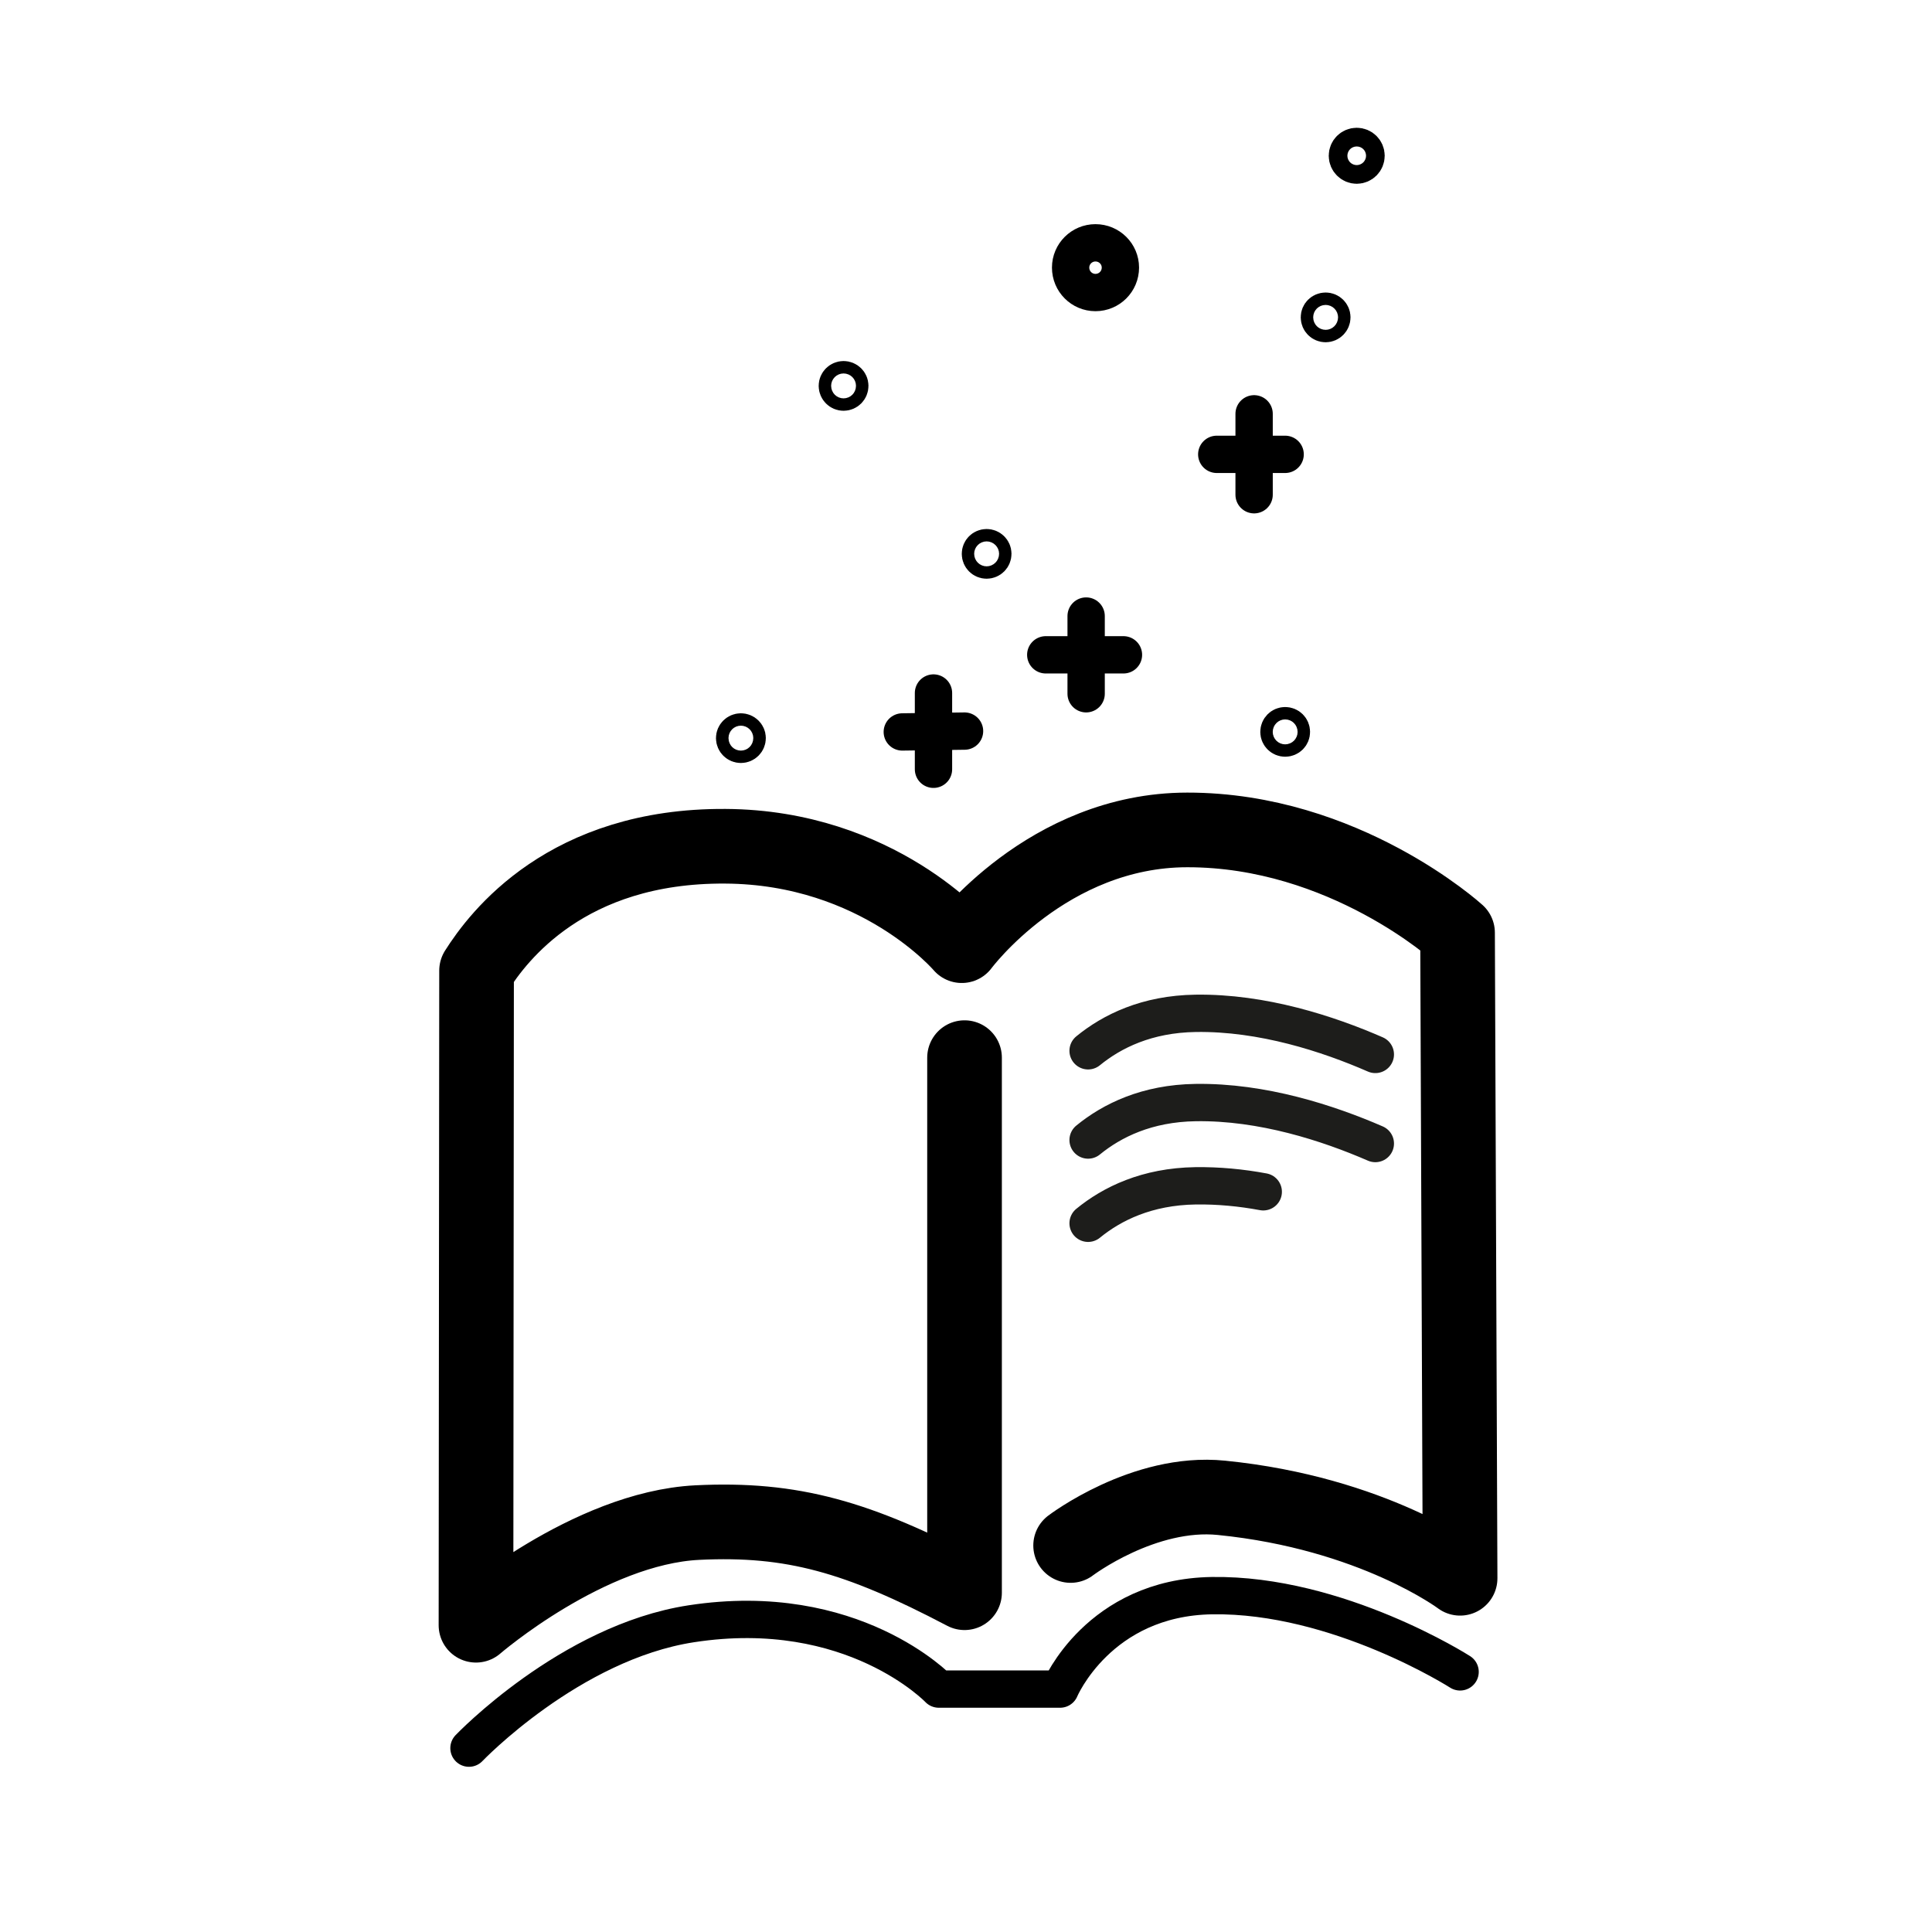
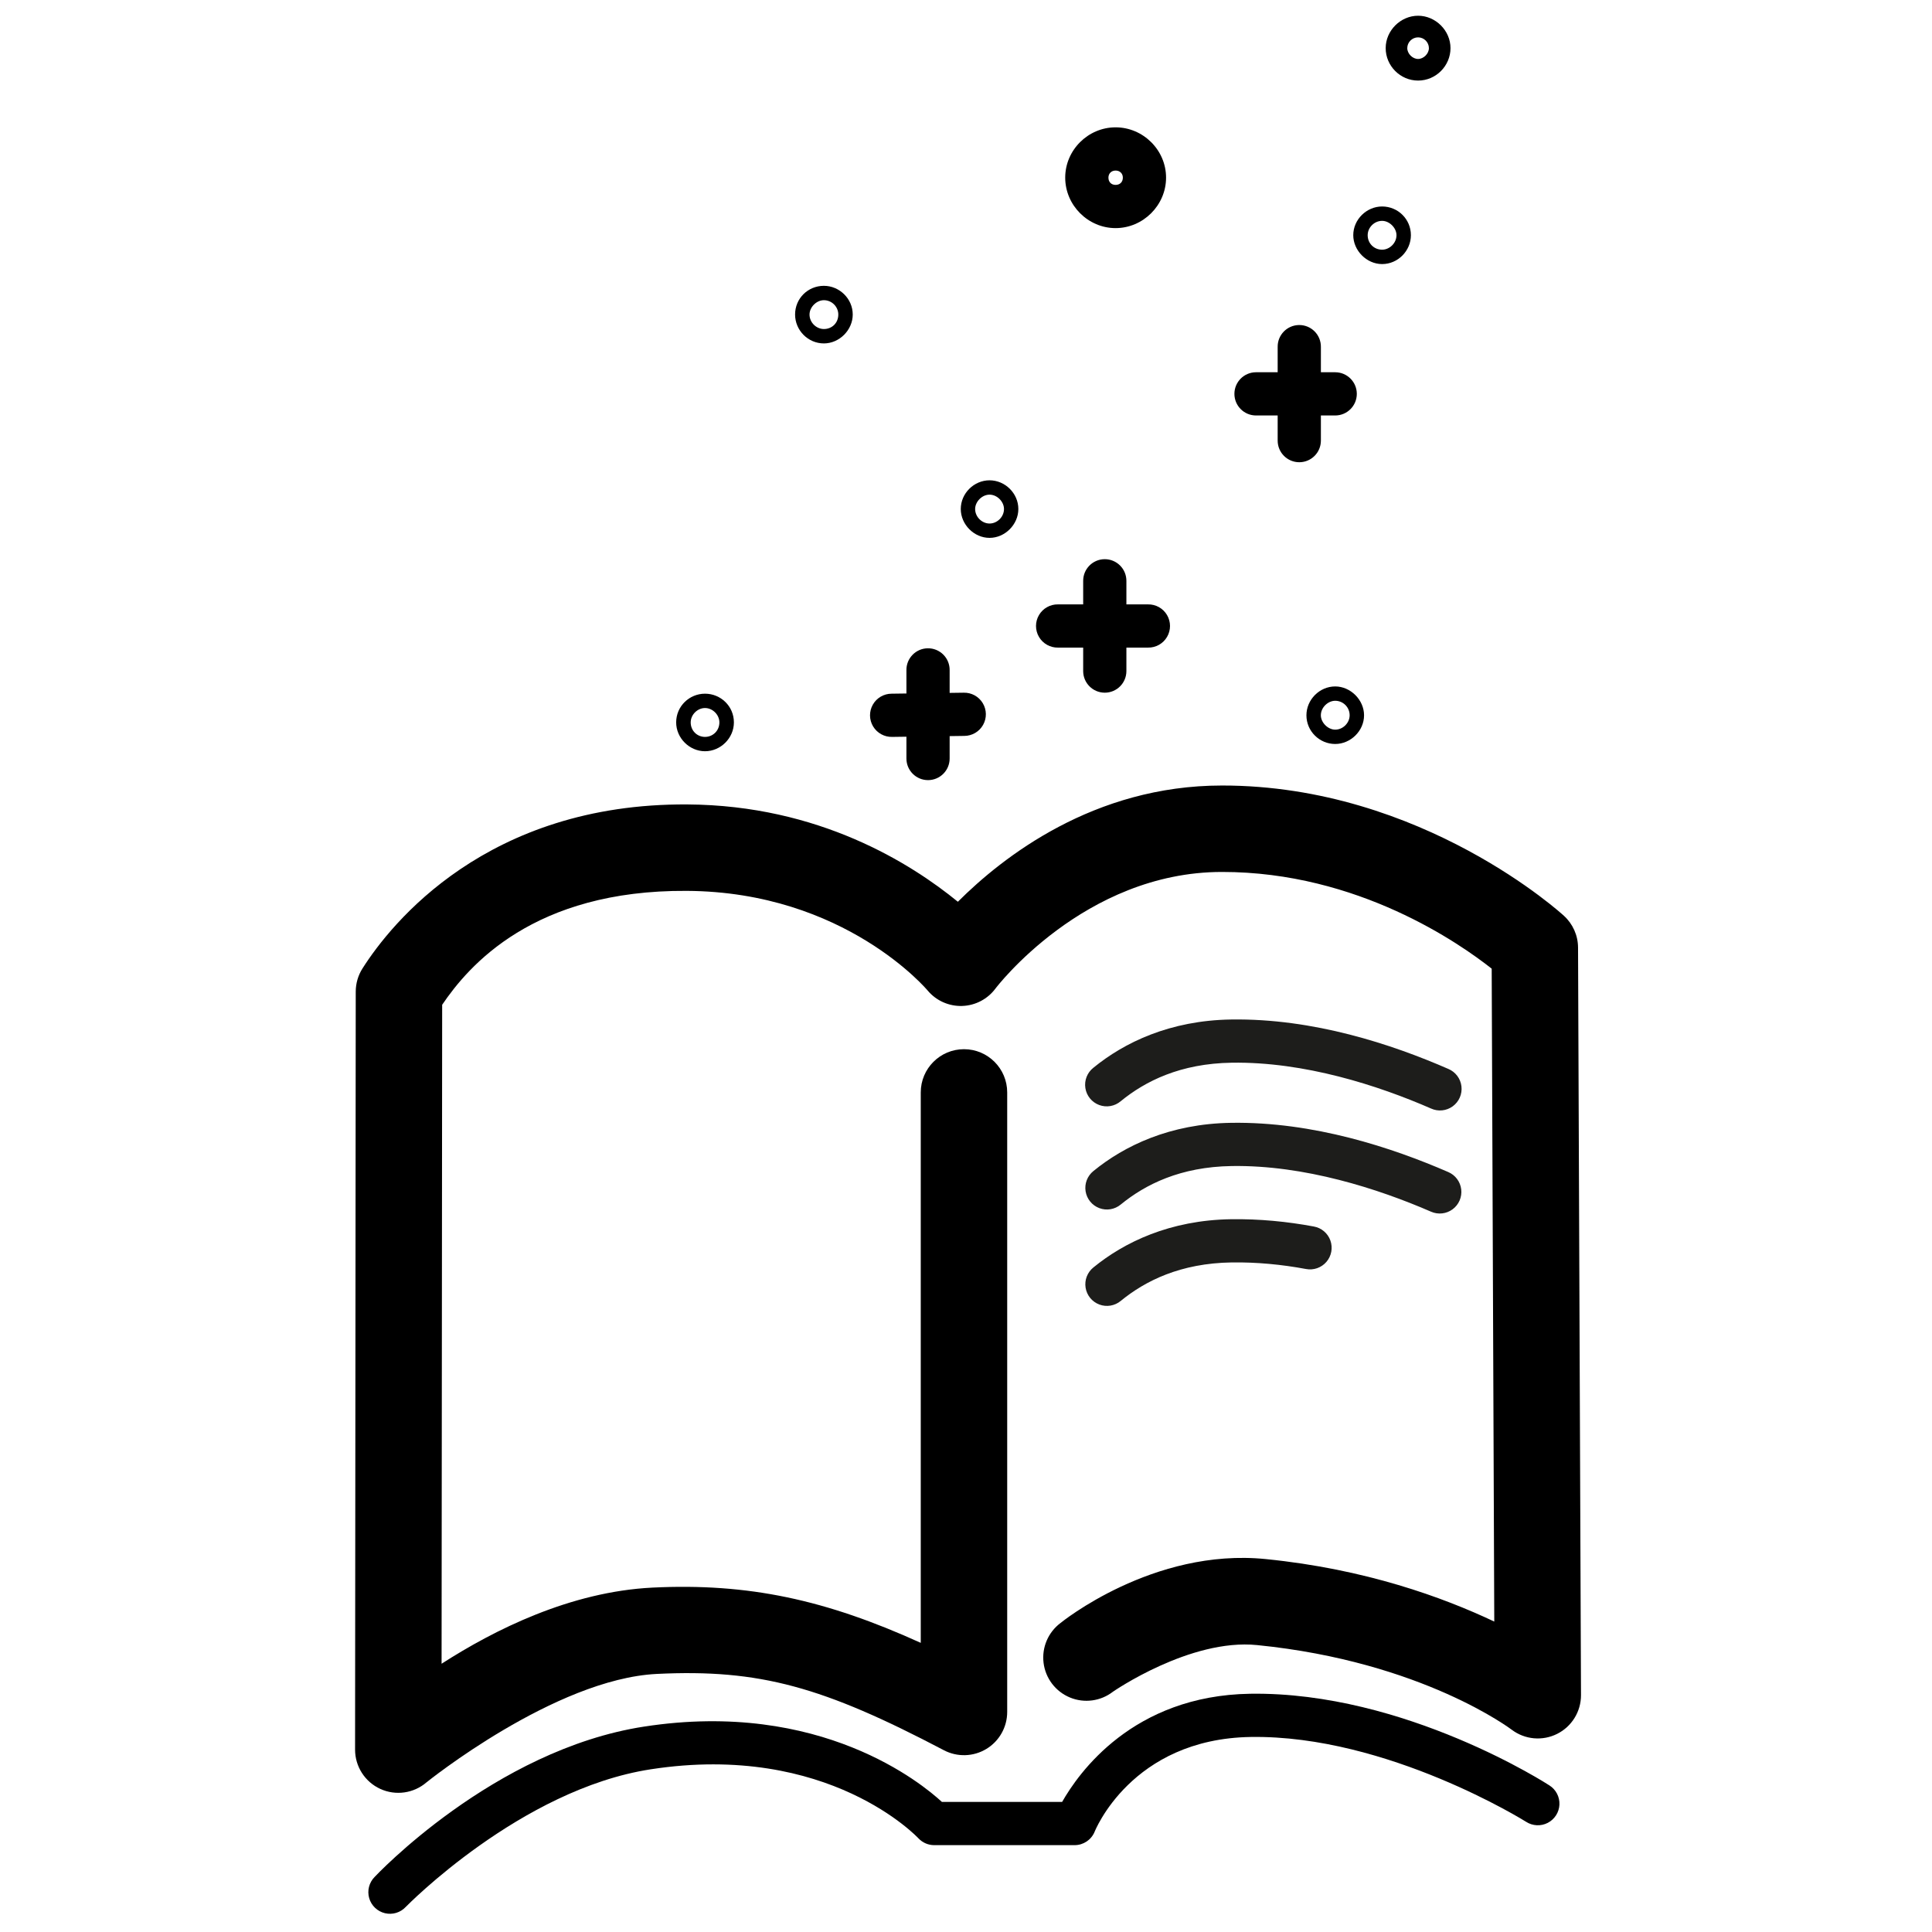
<svg xmlns="http://www.w3.org/2000/svg" version="1.1" id="Layer_1" x="0px" y="0px" width="600px" height="600px" viewBox="0 0 600 600" enable-background="new 0 0 600 600" xml:space="preserve">
-   <path fill="none" stroke="#000000" stroke-width="23.182" stroke-linecap="round" stroke-linejoin="round" stroke-miterlimit="10" d="  M299.545,328.46v166.175c-33.117-17.393-53.517-23.226-82.97-21.783c-33.844,1.678-68.756,31.879-68.756,31.879L148,301.432  c6.747-10.641,28.005-38.939,77.265-38.619c47.497,0.267,73.419,30.874,73.419,30.874s26.585-35.948,70.044-35.948  c48.768-0.043,83.926,31.921,83.926,31.921l0.791,200.488c0,0-26.943-20.276-74.119-24.987  c-24.133-2.447-46.835,14.807-46.835,14.807" />
-   <path fill="none" stroke="#000000" stroke-width="11.591" stroke-linecap="round" stroke-linejoin="round" stroke-miterlimit="10" d="  M453.445,519.216c0,0-37.904-24.261-77.047-23.673c-35.243,0.545-47.176,29.015-47.176,29.015h-37.669  c0,0-26.691-28.021-76.901-20.276c-37.674,5.79-69.007,38.619-69.007,38.619" />
-   <g>
-     <line fill="none" stroke="#000000" stroke-width="11.591" stroke-linecap="round" stroke-linejoin="round" stroke-miterlimit="10" x1="348.9" y1="203.361" x2="324.768" y2="203.361" />
-     <line fill="none" stroke="#000000" stroke-width="11.591" stroke-linecap="round" stroke-linejoin="round" stroke-miterlimit="10" x1="337.31" y1="191.321" x2="337.31" y2="215.454" />
+   <defs id="defs4821" />
+   <path style="color:#000000;font-style:normal;font-variant:normal;font-weight:normal;font-stretch:normal;font-size:medium;line-height:normal;font-family:sans-serif;font-variant-ligatures:normal;font-variant-position:normal;font-variant-caps:normal;font-variant-numeric:normal;font-variant-alternates:normal;font-feature-settings:normal;text-indent:0;text-align:start;text-decoration:none;text-decoration-line:none;text-decoration-style:solid;text-decoration-color:#000000;letter-spacing:normal;word-spacing:normal;text-transform:none;writing-mode:lr-tb;direction:ltr;text-orientation:mixed;dominant-baseline:auto;baseline-shift:baseline;text-anchor:start;white-space:normal;shape-padding:0;clip-rule:nonzero;display:inline;overflow:visible;visibility:visible;opacity:1;isolation:auto;mix-blend-mode:normal;color-interpolation:sRGB;color-interpolation-filters:linearRGB;solid-color:#000000;solid-opacity:1;vector-effect:none;fill:#000000;fill-opacity:1;fill-rule:nonzero;stroke:none;stroke-width:26.842;stroke-linecap:round;stroke-linejoin:round;stroke-miterlimit:10;stroke-dasharray:none;stroke-dashoffset:0;stroke-opacity:1;color-rendering:auto;image-rendering:auto;shape-rendering:auto;text-rendering:auto;enable-background:accumulate" d="m 379.468,243.951 c -39.829,0.005 -68.084,22.207 -81.995,36.098 -14.581,-11.918 -43.181,-29.99 -84.021,-30.223 h -0.012 c -62.194,-0.399 -91.997,36.95 -100.874,50.949 a 13.422,13.422 0 0 0 -2.087,7.176 l -0.208,235.396 a 13.422,13.422 0 0 0 22.201,10.163 c 0,0 39.801,-32.082 71.488,-33.658 32.035,-1.57 51.742,4.04 89.173,23.698 a 13.422,13.422 0 0 0 19.661,-11.882 V 339.259 a 13.422,13.422 0 1 0 -26.844,0 v 170.944 c -29.468,-13.378 -53.5,-18.62 -83.304,-17.16 a 13.422,13.422 0 0 0 -0.007,0 c -25.553,1.267 -49.135,13.121 -65.502,23.646 l 0.181,-204.649 c 8.23,-12.129 28.356,-35.681 75.959,-35.372 a 13.422,13.422 0 0 0 0.012,0 c 49.258,0.277 74.846,31 74.846,31 a 13.422,13.422 0 0 0 21.032,-0.692 c 0,0 27.393,-36.184 70.312,-36.184 a 13.422,13.422 0 0 0 0.012,0 c 42.297,-0.037 74.022,22.351 83.768,30.035 l 0.801,202.765 c -15.918,-7.533 -39.963,-16.306 -70.954,-19.404 -35.083,-3.557 -63.706,19.813 -63.706,19.813 a 13.422,13.422 0 1 0 16.242,21.371 c 0,0 23.952,-16.587 44.755,-14.478 a 13.422,13.422 0 0 0 0.02,0.002 c 51.338,5.127 79.084,26.301 79.084,26.301 a 13.422,13.422 0 0 0 21.491,-10.778 l -0.916,-232.14 a 13.422,13.422 0 0 0 -4.392,-9.878 c 0,0 -43.872,-40.501 -106.204,-40.451 z" id="path4776" />
+   <path style="color:#000000;font-style:normal;font-variant:normal;font-weight:normal;font-stretch:normal;font-size:medium;line-height:normal;font-family:sans-serif;font-variant-ligatures:normal;font-variant-position:normal;font-variant-caps:normal;font-variant-numeric:normal;font-variant-alternates:normal;font-feature-settings:normal;text-indent:0;text-align:start;text-decoration:none;text-decoration-line:none;text-decoration-style:solid;text-decoration-color:#000000;letter-spacing:normal;word-spacing:normal;text-transform:none;writing-mode:lr-tb;direction:ltr;text-orientation:mixed;dominant-baseline:auto;baseline-shift:baseline;text-anchor:start;white-space:normal;shape-padding:0;clip-rule:nonzero;display:inline;overflow:visible;visibility:visible;opacity:1;isolation:auto;mix-blend-mode:normal;color-interpolation:sRGB;color-interpolation-filters:linearRGB;solid-color:#000000;solid-opacity:1;vector-effect:none;fill:#000000;fill-opacity:1;fill-rule:nonzero;stroke:none;stroke-width:13.421;stroke-linecap:round;stroke-linejoin:round;stroke-miterlimit:10;stroke-dasharray:none;stroke-dashoffset:0;stroke-opacity:1;color-rendering:auto;image-rendering:auto;shape-rendering:auto;text-rendering:auto;enable-background:accumulate" d="m 388.257,526.01 c -36.51,0.565 -53.334,24.681 -58.405,33.594 h -37.335 c -5.964,-5.489 -37.542,-31.869 -92.463,-23.397 l 0.005,-0.002 c -46.834,7.198 -83.736,46.718 -83.736,46.718 a 6.711,6.711 0 1 0 9.709,9.265 c 0,0 35.657,-36.507 76.067,-42.717 a 6.711,6.711 0 0 0 0.002,0 c 55.373,-8.541 83.162,21.473 83.162,21.473 a 6.711,6.711 0 0 0 4.858,2.083 h 43.617 a 6.711,6.711 0 0 0 6.187,-4.116 c 0,0 11.322,-28.903 48.536,-29.481 42.486,-0.638 85.493,26.353 85.493,26.353 a 6.711,6.711 0 1 0 7.235,-11.305 c 0,0 -44.769,-29.191 -92.929,-28.468 a 6.711,6.711 0 0 0 -0.002,0 z" id="path4778" />
+   <g id="g4784" transform="matrix(1.157882,0,0,1.157882,-47.46452,-41.06025)">
+     <path style="color:#000000;font-style:normal;font-variant:normal;font-weight:normal;font-stretch:normal;font-size:medium;line-height:normal;font-family:sans-serif;font-variant-ligatures:normal;font-variant-position:normal;font-variant-caps:normal;font-variant-numeric:normal;font-variant-alternates:normal;font-feature-settings:normal;text-indent:0;text-align:start;text-decoration:none;text-decoration-line:none;text-decoration-style:solid;text-decoration-color:#000000;letter-spacing:normal;word-spacing:normal;text-transform:none;writing-mode:lr-tb;direction:ltr;text-orientation:mixed;dominant-baseline:auto;baseline-shift:baseline;text-anchor:start;white-space:normal;shape-padding:0;clip-rule:nonzero;display:inline;overflow:visible;visibility:visible;opacity:1;isolation:auto;mix-blend-mode:normal;color-interpolation:sRGB;color-interpolation-filters:linearRGB;solid-color:#000000;solid-opacity:1;vector-effect:none;fill:#000000;fill-opacity:1;fill-rule:nonzero;stroke:none;stroke-width:11.591;stroke-linecap:round;stroke-linejoin:round;stroke-miterlimit:10;stroke-dasharray:none;stroke-dashoffset:0;stroke-opacity:1;color-rendering:auto;image-rendering:auto;shape-rendering:auto;text-rendering:auto;enable-background:accumulate" d="m 324.768,197.566 a 5.796,5.796 0 1 0 0,11.59 h 24.133 a 5.796,5.796 0 1 0 0,-11.59 z" id="line4780" />
+     <path style="color:#000000;font-style:normal;font-variant:normal;font-weight:normal;font-stretch:normal;font-size:medium;line-height:normal;font-family:sans-serif;font-variant-ligatures:normal;font-variant-position:normal;font-variant-caps:normal;font-variant-numeric:normal;font-variant-alternates:normal;font-feature-settings:normal;text-indent:0;text-align:start;text-decoration:none;text-decoration-line:none;text-decoration-style:solid;text-decoration-color:#000000;letter-spacing:normal;word-spacing:normal;text-transform:none;writing-mode:lr-tb;direction:ltr;text-orientation:mixed;dominant-baseline:auto;baseline-shift:baseline;text-anchor:start;white-space:normal;shape-padding:0;clip-rule:nonzero;display:inline;overflow:visible;visibility:visible;opacity:1;isolation:auto;mix-blend-mode:normal;color-interpolation:sRGB;color-interpolation-filters:linearRGB;solid-color:#000000;solid-opacity:1;vector-effect:none;fill:#000000;fill-opacity:1;fill-rule:nonzero;stroke:none;stroke-width:11.591;stroke-linecap:round;stroke-linejoin:round;stroke-miterlimit:10;stroke-dasharray:none;stroke-dashoffset:0;stroke-opacity:1;color-rendering:auto;image-rendering:auto;shape-rendering:auto;text-rendering:auto;enable-background:accumulate" d="m 337.223,185.443 a 5.796,5.796 0 0 0 -5.709,5.877 v 24.133 a 5.796,5.796 0 1 0 11.592,0 v -24.133 a 5.796,5.796 0 0 0 -5.883,-5.877 z" id="line4782" />
  </g>
-   <g>
-     <line fill="none" stroke="#000000" stroke-width="11.591" stroke-linecap="round" stroke-linejoin="round" stroke-miterlimit="10" x1="280.214" y1="227.312" x2="299.545" y2="227.046" />
-     <line fill="none" stroke="#000000" stroke-width="11.591" stroke-linecap="round" stroke-linejoin="round" stroke-miterlimit="10" x1="289.903" y1="215.22" x2="289.903" y2="238.904" />
+   <g id="g4790" transform="matrix(1.157882,0,0,1.157882,-47.46452,-41.06025)">
+     <path style="color:#000000;font-style:normal;font-variant:normal;font-weight:normal;font-stretch:normal;font-size:medium;line-height:normal;font-family:sans-serif;font-variant-ligatures:normal;font-variant-position:normal;font-variant-caps:normal;font-variant-numeric:normal;font-variant-alternates:normal;font-feature-settings:normal;text-indent:0;text-align:start;text-decoration:none;text-decoration-line:none;text-decoration-style:solid;text-decoration-color:#000000;letter-spacing:normal;word-spacing:normal;text-transform:none;writing-mode:lr-tb;direction:ltr;text-orientation:mixed;dominant-baseline:auto;baseline-shift:baseline;text-anchor:start;white-space:normal;shape-padding:0;clip-rule:nonzero;display:inline;overflow:visible;visibility:visible;opacity:1;isolation:auto;mix-blend-mode:normal;color-interpolation:sRGB;color-interpolation-filters:linearRGB;solid-color:#000000;solid-opacity:1;vector-effect:none;fill:#000000;fill-opacity:1;fill-rule:nonzero;stroke:none;stroke-width:11.591;stroke-linecap:round;stroke-linejoin:round;stroke-miterlimit:10;stroke-dasharray:none;stroke-dashoffset:0;stroke-opacity:1;color-rendering:auto;image-rendering:auto;shape-rendering:auto;text-rendering:auto;enable-background:accumulate" d="m 299.465,221.252 -19.33,0.266 a 5.796,5.796 0 1 0 0.158,11.59 L 299.625,232.842 a 5.796,5.796 0 1 0 -0.16,-11.59 z" id="line4786" />
+     <path style="color:#000000;font-style:normal;font-variant:normal;font-weight:normal;font-stretch:normal;font-size:medium;line-height:normal;font-family:sans-serif;font-variant-ligatures:normal;font-variant-position:normal;font-variant-caps:normal;font-variant-numeric:normal;font-variant-alternates:normal;font-feature-settings:normal;text-indent:0;text-align:start;text-decoration:none;text-decoration-line:none;text-decoration-style:solid;text-decoration-color:#000000;letter-spacing:normal;word-spacing:normal;text-transform:none;writing-mode:lr-tb;direction:ltr;text-orientation:mixed;dominant-baseline:auto;baseline-shift:baseline;text-anchor:start;white-space:normal;shape-padding:0;clip-rule:nonzero;display:inline;overflow:visible;visibility:visible;opacity:1;isolation:auto;mix-blend-mode:normal;color-interpolation:sRGB;color-interpolation-filters:linearRGB;solid-color:#000000;solid-opacity:1;vector-effect:none;fill:#000000;fill-opacity:1;fill-rule:nonzero;stroke:none;stroke-width:11.591;stroke-linecap:round;stroke-linejoin:round;stroke-miterlimit:10;stroke-dasharray:none;stroke-dashoffset:0;stroke-opacity:1;color-rendering:auto;image-rendering:auto;shape-rendering:auto;text-rendering:auto;enable-background:accumulate" d="m 289.816,209.342 a 5.796,5.796 0 0 0 -5.709,5.879 v 23.684 a 5.796,5.796 0 1 0 11.592,0 v -23.684 a 5.796,5.796 0 0 0 -5.883,-5.879 z" id="line4788" />
  </g>
-   <g>
-     <line fill="none" stroke="#000000" stroke-width="11.591" stroke-linecap="round" stroke-linejoin="round" stroke-miterlimit="10" x1="377.873" y1="141.101" x2="399.111" y2="141.101" />
-     <line fill="none" stroke="#000000" stroke-width="11.591" stroke-linecap="round" stroke-linejoin="round" stroke-miterlimit="10" x1="389.475" y1="128.516" x2="389.475" y2="153.643" />
+   <g id="g4796" transform="matrix(1.157882,0,0,1.157882,-47.46452,-41.06025)">
+     <path style="color:#000000;font-style:normal;font-variant:normal;font-weight:normal;font-stretch:normal;font-size:medium;line-height:normal;font-family:sans-serif;font-variant-ligatures:normal;font-variant-position:normal;font-variant-caps:normal;font-variant-numeric:normal;font-variant-alternates:normal;font-feature-settings:normal;text-indent:0;text-align:start;text-decoration:none;text-decoration-line:none;text-decoration-style:solid;text-decoration-color:#000000;letter-spacing:normal;word-spacing:normal;text-transform:none;writing-mode:lr-tb;direction:ltr;text-orientation:mixed;dominant-baseline:auto;baseline-shift:baseline;text-anchor:start;white-space:normal;shape-padding:0;clip-rule:nonzero;display:inline;overflow:visible;visibility:visible;opacity:1;isolation:auto;mix-blend-mode:normal;color-interpolation:sRGB;color-interpolation-filters:linearRGB;solid-color:#000000;solid-opacity:1;vector-effect:none;fill:#000000;fill-opacity:1;fill-rule:nonzero;stroke:none;stroke-width:11.591;stroke-linecap:round;stroke-linejoin:round;stroke-miterlimit:10;stroke-dasharray:none;stroke-dashoffset:0;stroke-opacity:1;color-rendering:auto;image-rendering:auto;shape-rendering:auto;text-rendering:auto;enable-background:accumulate" d="m 377.873,135.305 a 5.796,5.796 0 1 0 0,11.592 h 21.238 a 5.796,5.796 0 1 0 0,-11.592 z" id="line4792" />
+     <path style="color:#000000;font-style:normal;font-variant:normal;font-weight:normal;font-stretch:normal;font-size:medium;line-height:normal;font-family:sans-serif;font-variant-ligatures:normal;font-variant-position:normal;font-variant-caps:normal;font-variant-numeric:normal;font-variant-alternates:normal;font-feature-settings:normal;text-indent:0;text-align:start;text-decoration:none;text-decoration-line:none;text-decoration-style:solid;text-decoration-color:#000000;letter-spacing:normal;word-spacing:normal;text-transform:none;writing-mode:lr-tb;direction:ltr;text-orientation:mixed;dominant-baseline:auto;baseline-shift:baseline;text-anchor:start;white-space:normal;shape-padding:0;clip-rule:nonzero;display:inline;overflow:visible;visibility:visible;opacity:1;isolation:auto;mix-blend-mode:normal;color-interpolation:sRGB;color-interpolation-filters:linearRGB;solid-color:#000000;solid-opacity:1;vector-effect:none;fill:#000000;fill-opacity:1;fill-rule:nonzero;stroke:none;stroke-width:11.591;stroke-linecap:round;stroke-linejoin:round;stroke-miterlimit:10;stroke-dasharray:none;stroke-dashoffset:0;stroke-opacity:1;color-rendering:auto;image-rendering:auto;shape-rendering:auto;text-rendering:auto;enable-background:accumulate" d="m 389.389,122.639 a 5.796,5.796 0 0 0 -5.709,5.877 v 25.127 a 5.796,5.796 0 1 0 11.592,0 v -25.127 a 5.796,5.796 0 0 0 -5.883,-5.877 z" id="line4794" />
  </g>
-   <path fill="none" stroke="#000000" stroke-width="11.591" stroke-linecap="round" stroke-linejoin="round" stroke-miterlimit="10" d="  M424.237,48.372c0,1.592-1.304,2.906-2.896,2.906s-2.895-1.314-2.895-2.906c0-1.624,1.303-2.895,2.895-2.895  S424.237,46.748,424.237,48.372z" />
-   <path fill="none" stroke="#000000" stroke-width="11.591" stroke-linecap="round" stroke-linejoin="round" stroke-miterlimit="10" d="  M401.055,227.312c0,1.047-0.854,1.901-1.943,1.901c-1.047,0-1.924-0.854-1.924-1.901c0-1.09,0.877-1.944,1.924-1.944  C400.2,225.368,401.055,226.223,401.055,227.312z" />
-   <path fill="none" stroke="#000000" stroke-width="11.591" stroke-linecap="round" stroke-linejoin="round" stroke-miterlimit="10" d="  M232.039,229.214c0,1.09-0.887,1.944-1.95,1.944c-1.062,0-1.944-0.854-1.944-1.944c0-1.036,0.882-1.901,1.944-1.901  C231.152,227.312,232.039,228.178,232.039,229.214z" />
-   <path fill="none" stroke="#000000" stroke-width="11.591" stroke-linecap="round" stroke-linejoin="round" stroke-miterlimit="10" d="  M413.618,98.539c0,1.09-0.876,1.955-1.923,1.955c-1.09,0-1.944-0.865-1.944-1.955c0-1.036,0.854-1.901,1.944-1.901  C412.742,96.638,413.618,97.503,413.618,98.539z" />
-   <path fill="none" stroke="#000000" stroke-width="11.591" stroke-linecap="round" stroke-linejoin="round" stroke-miterlimit="10" d="  M308.332,171.985c0,1.089-0.86,1.944-1.929,1.944c-1.063,0-1.923-0.855-1.923-1.944c0-1.047,0.859-1.902,1.923-1.902  C307.472,170.083,308.332,170.938,308.332,171.985z" />
-   <path fill="none" stroke="#000000" stroke-width="11.591" stroke-linecap="round" stroke-linejoin="round" stroke-miterlimit="10" d="  M263.912,119.82c0,1.089-0.86,1.955-1.944,1.955c-1.042,0-1.928-0.866-1.928-1.955c0-1.036,0.887-1.902,1.928-1.902  C263.052,117.918,263.912,118.784,263.912,119.82z" />
-   <path fill="none" stroke="#000000" stroke-width="11.591" stroke-linecap="round" stroke-linejoin="round" stroke-miterlimit="10" d="  M347.949,83.103c0,4.305-3.472,7.745-7.744,7.745c-4.252,0-7.714-3.44-7.714-7.745c0-4.252,3.462-7.692,7.714-7.692  C344.478,75.41,347.949,78.851,347.949,83.103z" />
-   <path fill="none" stroke="#1D1D1B" stroke-width="11.591" stroke-linecap="round" stroke-linejoin="round" stroke-miterlimit="10" d="  M427.122,327.466c-14.614-6.378-35.052-13.087-55.83-12.766c-15.127,0.224-25.949,5.565-33.374,11.634" />
-   <path fill="none" stroke="#1D1D1B" stroke-width="11.591" stroke-linecap="round" stroke-linejoin="round" stroke-miterlimit="10" d="  M427.122,355.135c-14.614-6.346-35.052-13.043-55.83-12.723c-15.127,0.224-25.949,5.565-33.374,11.634" />
-   <path fill="none" stroke="#1D1D1B" stroke-width="11.591" stroke-linecap="round" stroke-linejoin="round" stroke-miterlimit="10" d="  M392.316,370.123c-6.815-1.271-13.898-1.955-21.024-1.858c-15.127,0.225-25.949,5.565-33.374,11.634" />
+   <path style="color:#000000;font-style:normal;font-variant:normal;font-weight:normal;font-stretch:normal;font-size:medium;line-height:normal;font-family:sans-serif;font-variant-ligatures:normal;font-variant-position:normal;font-variant-caps:normal;font-variant-numeric:normal;font-variant-alternates:normal;font-feature-settings:normal;text-indent:0;text-align:start;text-decoration:none;text-decoration-line:none;text-decoration-style:solid;text-decoration-color:#000000;letter-spacing:normal;word-spacing:normal;text-transform:none;writing-mode:lr-tb;direction:ltr;text-orientation:mixed;dominant-baseline:auto;baseline-shift:baseline;text-anchor:start;white-space:normal;shape-padding:0;clip-rule:nonzero;display:inline;overflow:visible;visibility:visible;opacity:1;isolation:auto;mix-blend-mode:normal;color-interpolation:sRGB;color-interpolation-filters:linearRGB;solid-color:#000000;solid-opacity:1;vector-effect:none;fill:#000000;fill-opacity:1;fill-rule:nonzero;stroke:none;stroke-width:13.421;stroke-linecap:round;stroke-linejoin:round;stroke-miterlimit:10;stroke-dasharray:none;stroke-dashoffset:0;stroke-opacity:1;color-rendering:auto;image-rendering:auto;shape-rendering:auto;text-rendering:auto;enable-background:accumulate" d="m 440.4,4.886 c -5.415,0 -10.064,4.592 -10.064,10.061 0,5.505 4.528,10.077 10.064,10.077 5.536,0 10.064,-4.569 10.064,-10.077 0,-5.473 -4.649,-10.061 -10.064,-10.061 z m 0,6.717 c 1.849,0 3.358,1.527 3.358,3.345 0,1.709 -1.63,3.361 -3.358,3.361 -1.728,0 -3.358,-1.649 -3.358,-3.361 0,-1.821 1.509,-3.345 3.358,-3.345 z" id="path4798" />
+   <path style="color:#000000;font-style:normal;font-variant:normal;font-weight:normal;font-stretch:normal;font-size:medium;line-height:normal;font-family:sans-serif;font-variant-ligatures:normal;font-variant-position:normal;font-variant-caps:normal;font-variant-numeric:normal;font-variant-alternates:normal;font-feature-settings:normal;text-indent:0;text-align:start;text-decoration:none;text-decoration-line:none;text-decoration-style:solid;text-decoration-color:#000000;letter-spacing:normal;word-spacing:normal;text-transform:none;writing-mode:lr-tb;direction:ltr;text-orientation:mixed;dominant-baseline:auto;baseline-shift:baseline;text-anchor:start;white-space:normal;shape-padding:0;clip-rule:nonzero;display:inline;overflow:visible;visibility:visible;opacity:1;isolation:auto;mix-blend-mode:normal;color-interpolation:sRGB;color-interpolation-filters:linearRGB;solid-color:#000000;solid-opacity:1;vector-effect:none;fill:#000000;fill-opacity:1;fill-rule:nonzero;stroke:none;stroke-width:13.421;stroke-linecap:round;stroke-linejoin:round;stroke-miterlimit:10;stroke-dasharray:none;stroke-dashoffset:0;stroke-opacity:1;color-rendering:auto;image-rendering:auto;shape-rendering:auto;text-rendering:auto;enable-background:accumulate" d="m 414.66,213.179 c -4.861,0 -8.937,4.101 -8.937,8.962 0,4.96 4.076,8.91 8.937,8.91 4.769,0 8.96,-4.049 8.96,-8.91 0,-4.773 -4.185,-8.962 -8.96,-8.962 z m 0,4.453 c 2.437,0 4.485,1.974 4.485,4.509 0,2.337 -2.048,4.46 -4.485,4.46 -2.256,0 -4.46,-2.208 -4.46,-4.46 0,-2.437 2.212,-4.509 4.46,-4.509 z" id="path4800" />
+   <path style="color:#000000;font-style:normal;font-variant:normal;font-weight:normal;font-stretch:normal;font-size:medium;line-height:normal;font-family:sans-serif;font-variant-ligatures:normal;font-variant-position:normal;font-variant-caps:normal;font-variant-numeric:normal;font-variant-alternates:normal;font-feature-settings:normal;text-indent:0;text-align:start;text-decoration:none;text-decoration-line:none;text-decoration-style:solid;text-decoration-color:#000000;letter-spacing:normal;word-spacing:normal;text-transform:none;writing-mode:lr-tb;direction:ltr;text-orientation:mixed;dominant-baseline:auto;baseline-shift:baseline;text-anchor:start;white-space:normal;shape-padding:0;clip-rule:nonzero;display:inline;overflow:visible;visibility:visible;opacity:1;isolation:auto;mix-blend-mode:normal;color-interpolation:sRGB;color-interpolation-filters:linearRGB;solid-color:#000000;solid-opacity:1;vector-effect:none;fill:#000000;fill-opacity:1;fill-rule:nonzero;stroke:none;stroke-width:13.421;stroke-linecap:round;stroke-linejoin:round;stroke-miterlimit:10;stroke-dasharray:none;stroke-dashoffset:0;stroke-opacity:1;color-rendering:auto;image-rendering:auto;shape-rendering:auto;text-rendering:auto;enable-background:accumulate" d="m 218.946,215.431 c -4.87,0.004 -8.956,3.907 -8.956,8.913 0,4.882 4.135,8.96 8.962,8.96 4.825,2e-5 8.967,-4.057 8.967,-8.96 0,-5.027 -4.091,-8.913 -8.967,-8.913 z m 0.007,4.453 c 2.368,0 4.46,2.102 4.46,4.46 0,2.607 -2.043,4.507 -4.455,4.509 -2.417,0.002 -4.457,-1.879 -4.457,-4.509 0,-2.378 2.09,-4.46 4.453,-4.46 z" id="path4802" />
+   <path style="color:#000000;font-style:normal;font-variant:normal;font-weight:normal;font-stretch:normal;font-size:medium;line-height:normal;font-family:sans-serif;font-variant-ligatures:normal;font-variant-position:normal;font-variant-caps:normal;font-variant-numeric:normal;font-variant-alternates:normal;font-feature-settings:normal;text-indent:0;text-align:start;text-decoration:none;text-decoration-line:none;text-decoration-style:solid;text-decoration-color:#000000;letter-spacing:normal;word-spacing:normal;text-transform:none;writing-mode:lr-tb;direction:ltr;text-orientation:mixed;dominant-baseline:auto;baseline-shift:baseline;text-anchor:start;white-space:normal;shape-padding:0;clip-rule:nonzero;display:inline;overflow:visible;visibility:visible;opacity:1;isolation:auto;mix-blend-mode:normal;color-interpolation:sRGB;color-interpolation-filters:linearRGB;solid-color:#000000;solid-opacity:1;vector-effect:none;fill:#000000;fill-opacity:1;fill-rule:nonzero;stroke:none;stroke-width:13.421;stroke-linecap:round;stroke-linejoin:round;stroke-miterlimit:10;stroke-dasharray:none;stroke-dashoffset:0;stroke-opacity:1;color-rendering:auto;image-rendering:auto;shape-rendering:auto;text-rendering:auto;enable-background:accumulate" d="m 429.23,64.124 c -4.812,0 -8.962,4.025 -8.962,8.913 0,4.767 4.15,8.974 8.962,8.974 4.908,0 8.937,-4.116 8.937,-8.974 0,-4.982 -4.029,-8.913 -8.937,-8.913 z m 0,4.466 c 2.288,0 4.46,2.203 4.46,4.446 0,2.488 -2.172,4.509 -4.46,4.509 -2.484,0 -4.485,-1.926 -4.485,-4.509 0,-2.333 2.001,-4.446 4.485,-4.446 z" id="path4804" />
+   <path style="color:#000000;font-style:normal;font-variant:normal;font-weight:normal;font-stretch:normal;font-size:medium;line-height:normal;font-family:sans-serif;font-variant-ligatures:normal;font-variant-position:normal;font-variant-caps:normal;font-variant-numeric:normal;font-variant-alternates:normal;font-feature-settings:normal;text-indent:0;text-align:start;text-decoration:none;text-decoration-line:none;text-decoration-style:solid;text-decoration-color:#000000;letter-spacing:normal;word-spacing:normal;text-transform:none;writing-mode:lr-tb;direction:ltr;text-orientation:mixed;dominant-baseline:auto;baseline-shift:baseline;text-anchor:start;white-space:normal;shape-padding:0;clip-rule:nonzero;display:inline;overflow:visible;visibility:visible;opacity:1;isolation:auto;mix-blend-mode:normal;color-interpolation:sRGB;color-interpolation-filters:linearRGB;solid-color:#000000;solid-opacity:1;vector-effect:none;fill:#000000;fill-opacity:1;fill-rule:nonzero;stroke:none;stroke-width:13.421;stroke-linecap:round;stroke-linejoin:round;stroke-miterlimit:10;stroke-dasharray:none;stroke-dashoffset:0;stroke-opacity:1;color-rendering:auto;image-rendering:auto;shape-rendering:auto;text-rendering:auto;enable-background:accumulate" d="m 307.313,149.165 c -4.827,0 -8.937,4.03 -8.937,8.913 0,4.794 4.108,8.962 8.937,8.962 4.816,0 8.944,-4.168 8.944,-8.962 0,-4.887 -4.128,-8.913 -8.944,-8.913 z m 0,4.453 c 2.368,0 4.485,2.188 4.485,4.46 0,2.458 -2.122,4.509 -4.485,4.509 -2.34,0 -4.475,-2.047 -4.475,-4.509 0,-2.272 2.135,-4.46 4.475,-4.46 z" id="path4806" />
+   <path style="color:#000000;font-style:normal;font-variant:normal;font-weight:normal;font-stretch:normal;font-size:medium;line-height:normal;font-family:sans-serif;font-variant-ligatures:normal;font-variant-position:normal;font-variant-caps:normal;font-variant-numeric:normal;font-variant-alternates:normal;font-feature-settings:normal;text-indent:0;text-align:start;text-decoration:none;text-decoration-line:none;text-decoration-style:solid;text-decoration-color:#000000;letter-spacing:normal;word-spacing:normal;text-transform:none;writing-mode:lr-tb;direction:ltr;text-orientation:mixed;dominant-baseline:auto;baseline-shift:baseline;text-anchor:start;white-space:normal;shape-padding:0;clip-rule:nonzero;display:inline;overflow:visible;visibility:visible;opacity:1;isolation:auto;mix-blend-mode:normal;color-interpolation:sRGB;color-interpolation-filters:linearRGB;solid-color:#000000;solid-opacity:1;vector-effect:none;fill:#000000;fill-opacity:1;fill-rule:nonzero;stroke:none;stroke-width:13.421;stroke-linecap:round;stroke-linejoin:round;stroke-miterlimit:10;stroke-dasharray:none;stroke-dashoffset:0;stroke-opacity:1;color-rendering:auto;image-rendering:auto;shape-rendering:auto;text-rendering:auto;enable-background:accumulate" d="m 255.865,88.765 c -4.927,0 -8.944,3.883 -8.944,8.913 0,4.901 4.02,8.974 8.944,8.974 4.829,0 8.96,-4.18 8.96,-8.974 0,-4.913 -4.131,-8.913 -8.96,-8.913 z m 0,4.464 c 2.512,0 4.478,2.07 4.478,4.448 0,2.631 -1.961,4.507 -4.478,4.507 -2.319,0 -4.46,-1.993 -4.46,-4.507 0,-2.272 2.141,-4.448 4.46,-4.448 z" id="path4808" />
+   <path style="color:#000000;font-style:normal;font-variant:normal;font-weight:normal;font-stretch:normal;font-size:medium;line-height:normal;font-family:sans-serif;font-variant-ligatures:normal;font-variant-position:normal;font-variant-caps:normal;font-variant-numeric:normal;font-variant-alternates:normal;font-feature-settings:normal;text-indent:0;text-align:start;text-decoration:none;text-decoration-line:none;text-decoration-style:solid;text-decoration-color:#000000;letter-spacing:normal;word-spacing:normal;text-transform:none;writing-mode:lr-tb;direction:ltr;text-orientation:mixed;dominant-baseline:auto;baseline-shift:baseline;text-anchor:start;white-space:normal;shape-padding:0;clip-rule:nonzero;display:inline;overflow:visible;visibility:visible;opacity:1;isolation:auto;mix-blend-mode:normal;color-interpolation:sRGB;color-interpolation-filters:linearRGB;solid-color:#000000;solid-opacity:1;vector-effect:none;fill:#000000;fill-opacity:1;fill-rule:nonzero;stroke:none;stroke-width:13.421;stroke-linecap:round;stroke-linejoin:round;stroke-miterlimit:10;stroke-dasharray:none;stroke-dashoffset:0;stroke-opacity:1;color-rendering:auto;image-rendering:auto;shape-rendering:auto;text-rendering:auto;enable-background:accumulate" d="m 346.451,39.546 c -8.542,0.001 -15.64,7.053 -15.64,15.618 0,8.582 7.1,15.677 15.643,15.677 8.549,0 15.677,-7.084 15.677,-15.677 0,-8.575 -7.127,-15.619 -15.677,-15.618 z m 0.002,13.422 a 6.711,6.711 0 0 0 0.002,0 c 1.344,-3.14e-4 2.255,0.925 2.255,2.196 0,1.377 -0.913,2.257 -2.257,2.257 -1.304,0 -2.221,-0.87 -2.221,-2.257 0,-1.281 0.917,-2.196 2.221,-2.196 z" id="path4810" />
+   <path style="color:#000000;font-style:normal;font-variant:normal;font-weight:normal;font-stretch:normal;font-size:medium;line-height:normal;font-family:sans-serif;font-variant-ligatures:normal;font-variant-position:normal;font-variant-caps:normal;font-variant-numeric:normal;font-variant-alternates:normal;font-feature-settings:normal;text-indent:0;text-align:start;text-decoration:none;text-decoration-line:none;text-decoration-style:solid;text-decoration-color:#000000;letter-spacing:normal;word-spacing:normal;text-transform:none;writing-mode:lr-tb;direction:ltr;text-orientation:mixed;dominant-baseline:auto;baseline-shift:baseline;text-anchor:start;white-space:normal;shape-padding:0;clip-rule:nonzero;display:inline;overflow:visible;visibility:visible;opacity:1;isolation:auto;mix-blend-mode:normal;color-interpolation:sRGB;color-interpolation-filters:linearRGB;solid-color:#000000;solid-opacity:1;vector-effect:none;fill:#1d1d1b;fill-opacity:1;fill-rule:nonzero;stroke:none;stroke-width:13.421;stroke-linecap:round;stroke-linejoin:round;stroke-miterlimit:10;stroke-dasharray:none;stroke-dashoffset:0;stroke-opacity:1;color-rendering:auto;image-rendering:auto;shape-rendering:auto;text-rendering:auto;enable-background:accumulate" d="m 382.345,316.615 c -19.045,0.283 -33.211,7.159 -42.787,14.987 a 6.711,6.711 0 1 0 8.494,10.389 c 7.617,-6.226 18.511,-11.72 34.495,-11.957 a 6.711,6.711 0 0 0 0.005,0 c 22.547,-0.348 45.458,7.065 61.859,14.223 a 6.711,6.711 0 1 0 5.367,-12.3 c -17.441,-7.612 -41.858,-15.736 -67.426,-15.342 z" id="path4812" />
+   <path style="color:#000000;font-style:normal;font-variant:normal;font-weight:normal;font-stretch:normal;font-size:medium;line-height:normal;font-family:sans-serif;font-variant-ligatures:normal;font-variant-position:normal;font-variant-caps:normal;font-variant-numeric:normal;font-variant-alternates:normal;font-feature-settings:normal;text-indent:0;text-align:start;text-decoration:none;text-decoration-line:none;text-decoration-style:solid;text-decoration-color:#000000;letter-spacing:normal;word-spacing:normal;text-transform:none;writing-mode:lr-tb;direction:ltr;text-orientation:mixed;dominant-baseline:auto;baseline-shift:baseline;text-anchor:start;white-space:normal;shape-padding:0;clip-rule:nonzero;display:inline;overflow:visible;visibility:visible;opacity:1;isolation:auto;mix-blend-mode:normal;color-interpolation:sRGB;color-interpolation-filters:linearRGB;solid-color:#000000;solid-opacity:1;vector-effect:none;fill:#1d1d1b;fill-opacity:1;fill-rule:nonzero;stroke:none;stroke-width:13.421;stroke-linecap:round;stroke-linejoin:round;stroke-miterlimit:10;stroke-dasharray:none;stroke-dashoffset:0;stroke-opacity:1;color-rendering:auto;image-rendering:auto;shape-rendering:auto;text-rendering:auto;enable-background:accumulate" d="m 382.345,348.703 c -19.045,0.283 -33.211,7.157 -42.787,14.985 a 6.711,6.711 0 1 0 8.494,10.392 c 7.617,-6.226 18.511,-11.72 34.495,-11.957 a 6.711,6.711 0 0 0 0.005,0 c 22.549,-0.347 45.463,7.053 61.87,14.177 a 6.711,6.711 0 1 0 5.344,-12.312 c -17.435,-7.571 -41.849,-15.678 -67.415,-15.285 z" id="path4814" />
+   <path style="color:#000000;font-style:normal;font-variant:normal;font-weight:normal;font-stretch:normal;font-size:medium;line-height:normal;font-family:sans-serif;font-variant-ligatures:normal;font-variant-position:normal;font-variant-caps:normal;font-variant-numeric:normal;font-variant-alternates:normal;font-feature-settings:normal;text-indent:0;text-align:start;text-decoration:none;text-decoration-line:none;text-decoration-style:solid;text-decoration-color:#000000;letter-spacing:normal;word-spacing:normal;text-transform:none;writing-mode:lr-tb;direction:ltr;text-orientation:mixed;dominant-baseline:auto;baseline-shift:baseline;text-anchor:start;white-space:normal;shape-padding:0;clip-rule:nonzero;display:inline;overflow:visible;visibility:visible;opacity:1;isolation:auto;mix-blend-mode:normal;color-interpolation:sRGB;color-interpolation-filters:linearRGB;solid-color:#000000;solid-opacity:1;vector-effect:none;fill:#1d1d1b;fill-opacity:1;fill-rule:nonzero;stroke:none;stroke-width:13.421;stroke-linecap:round;stroke-linejoin:round;stroke-miterlimit:10;stroke-dasharray:none;stroke-dashoffset:0;stroke-opacity:1;color-rendering:auto;image-rendering:auto;shape-rendering:auto;text-rendering:auto;enable-background:accumulate" d="m 382.347,378.638 c -19.046,0.283 -33.212,7.156 -42.79,14.985 a 6.711,6.711 0 1 0 8.494,10.392 c 7.615,-6.225 18.509,-11.717 34.488,-11.956 7.761,-0.106 15.528,0.64 23.022,2.038 a 6.711,6.711 0 1 0 2.461,-13.194 c -8.288,-1.546 -16.925,-2.383 -25.666,-2.264 a 6.711,6.711 0 0 0 -0.01,0 z" id="path4816" />
</svg>
